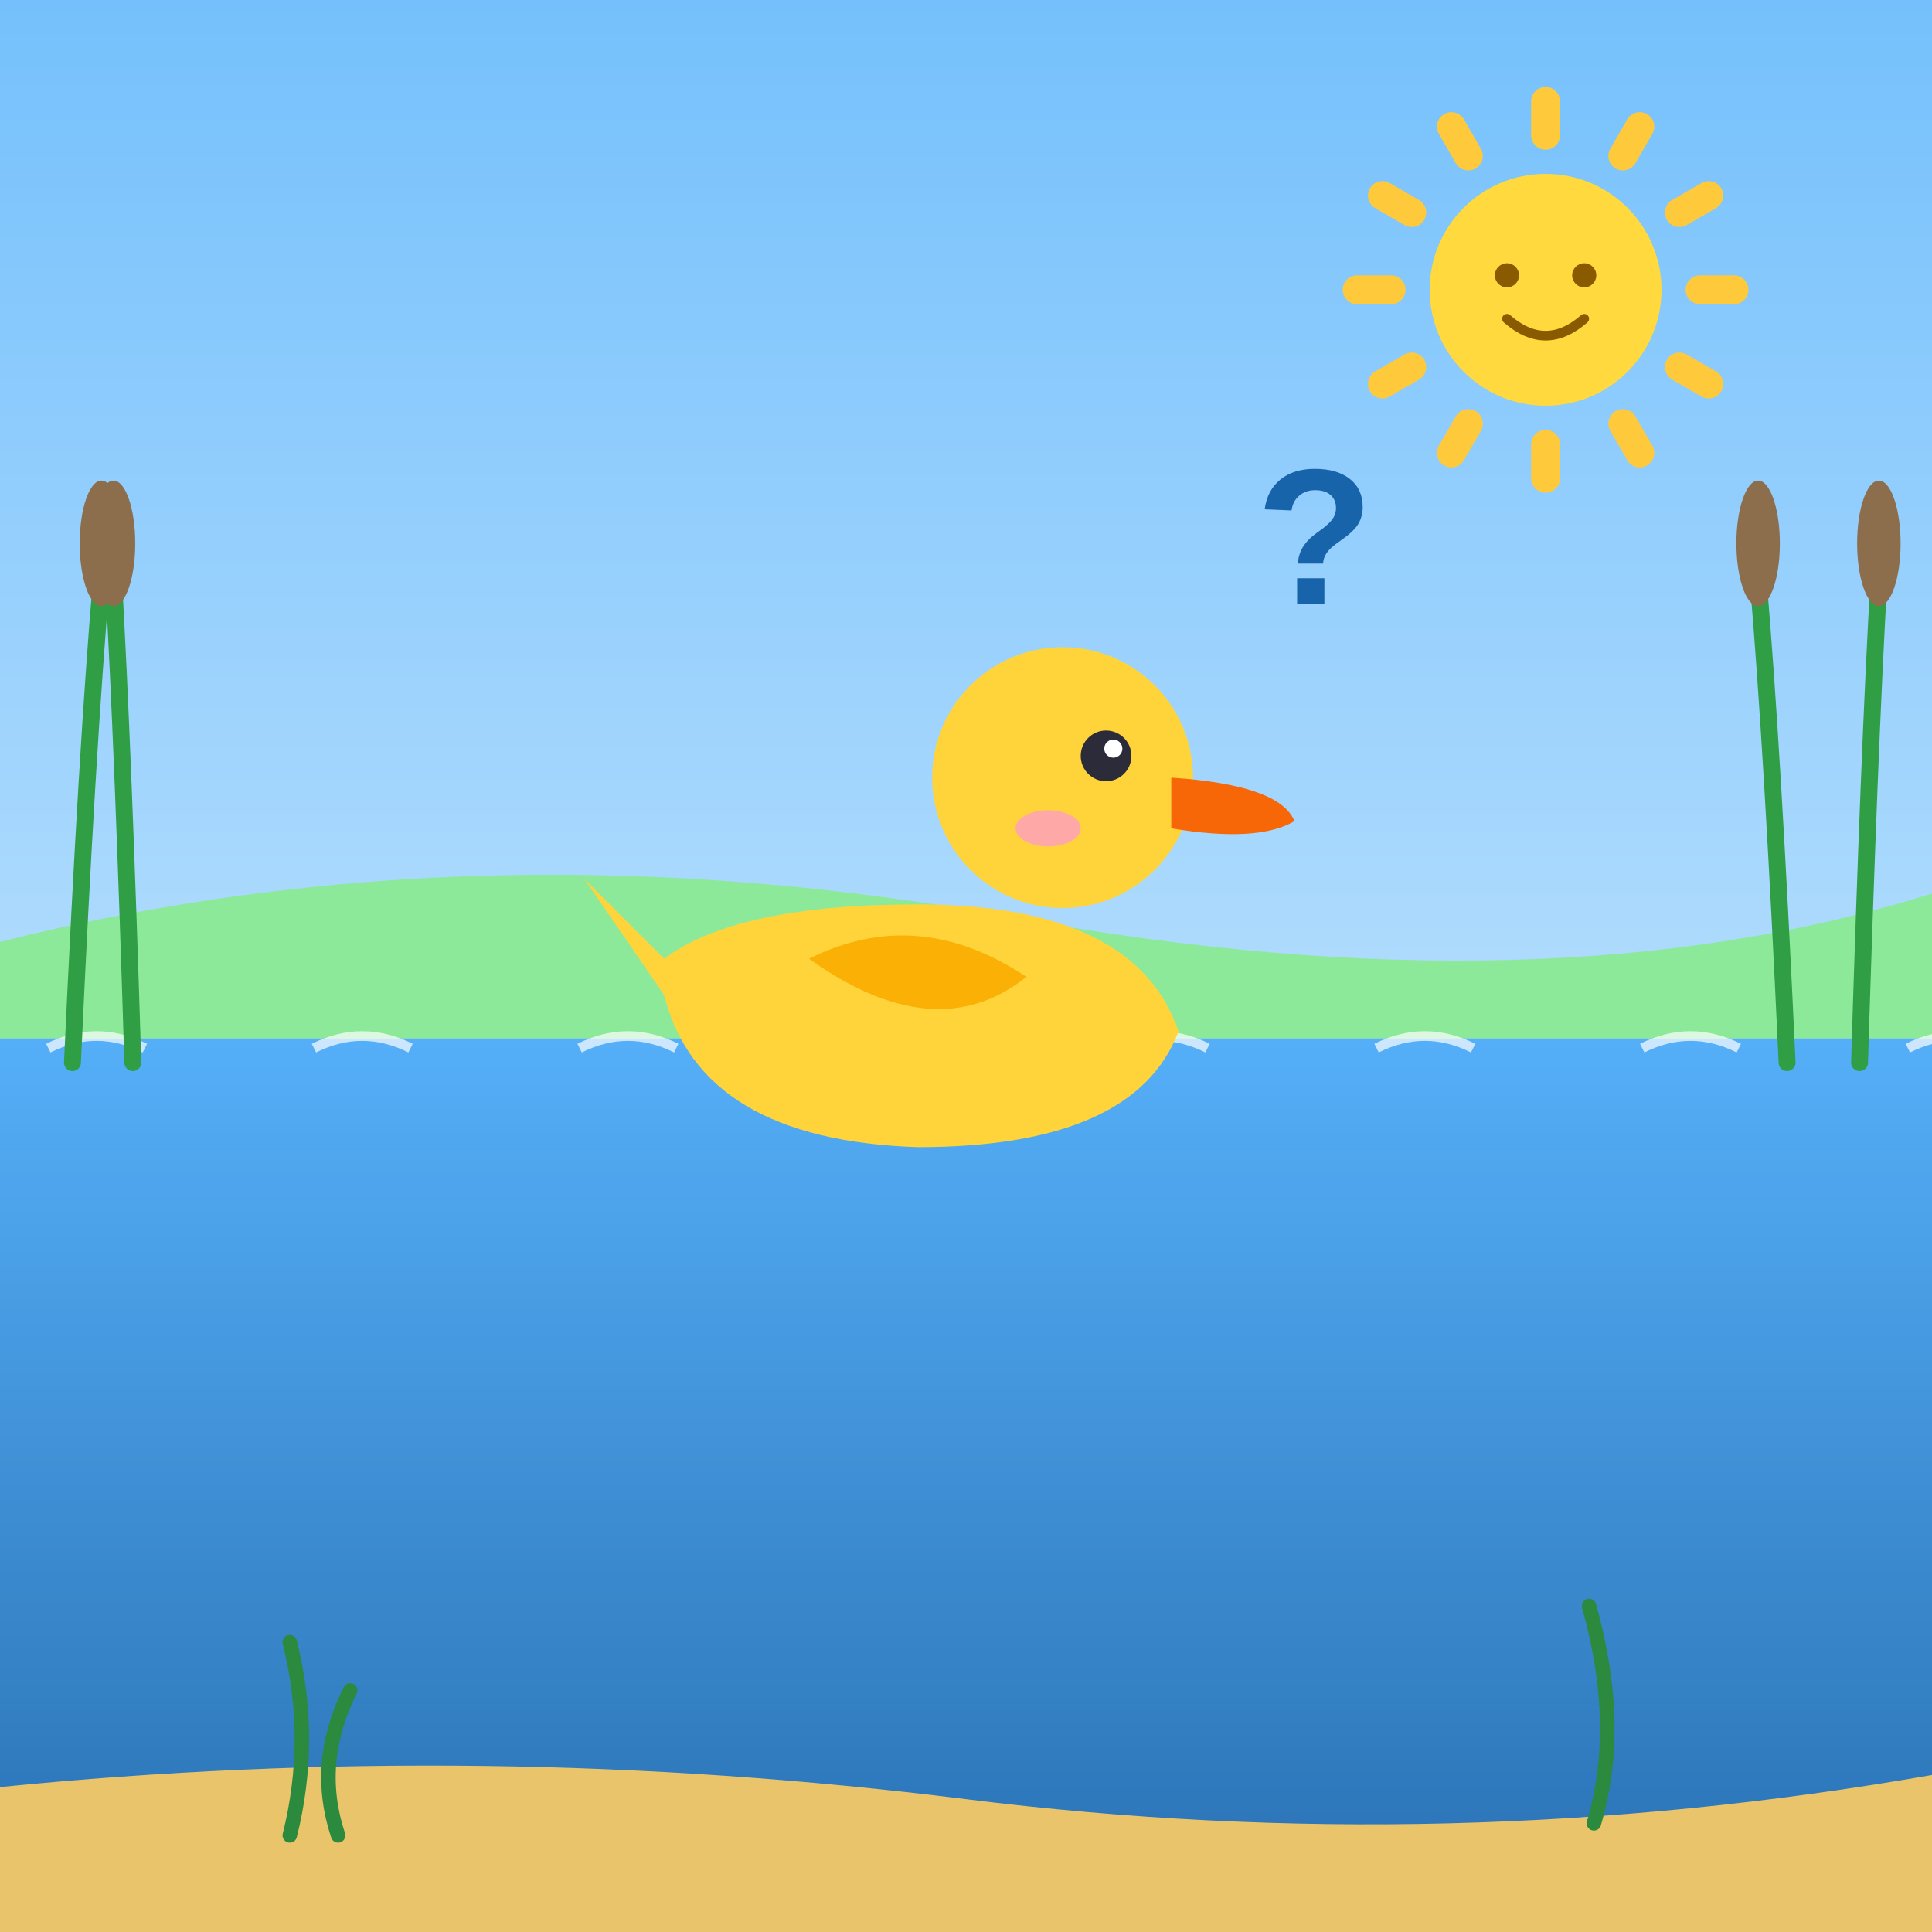
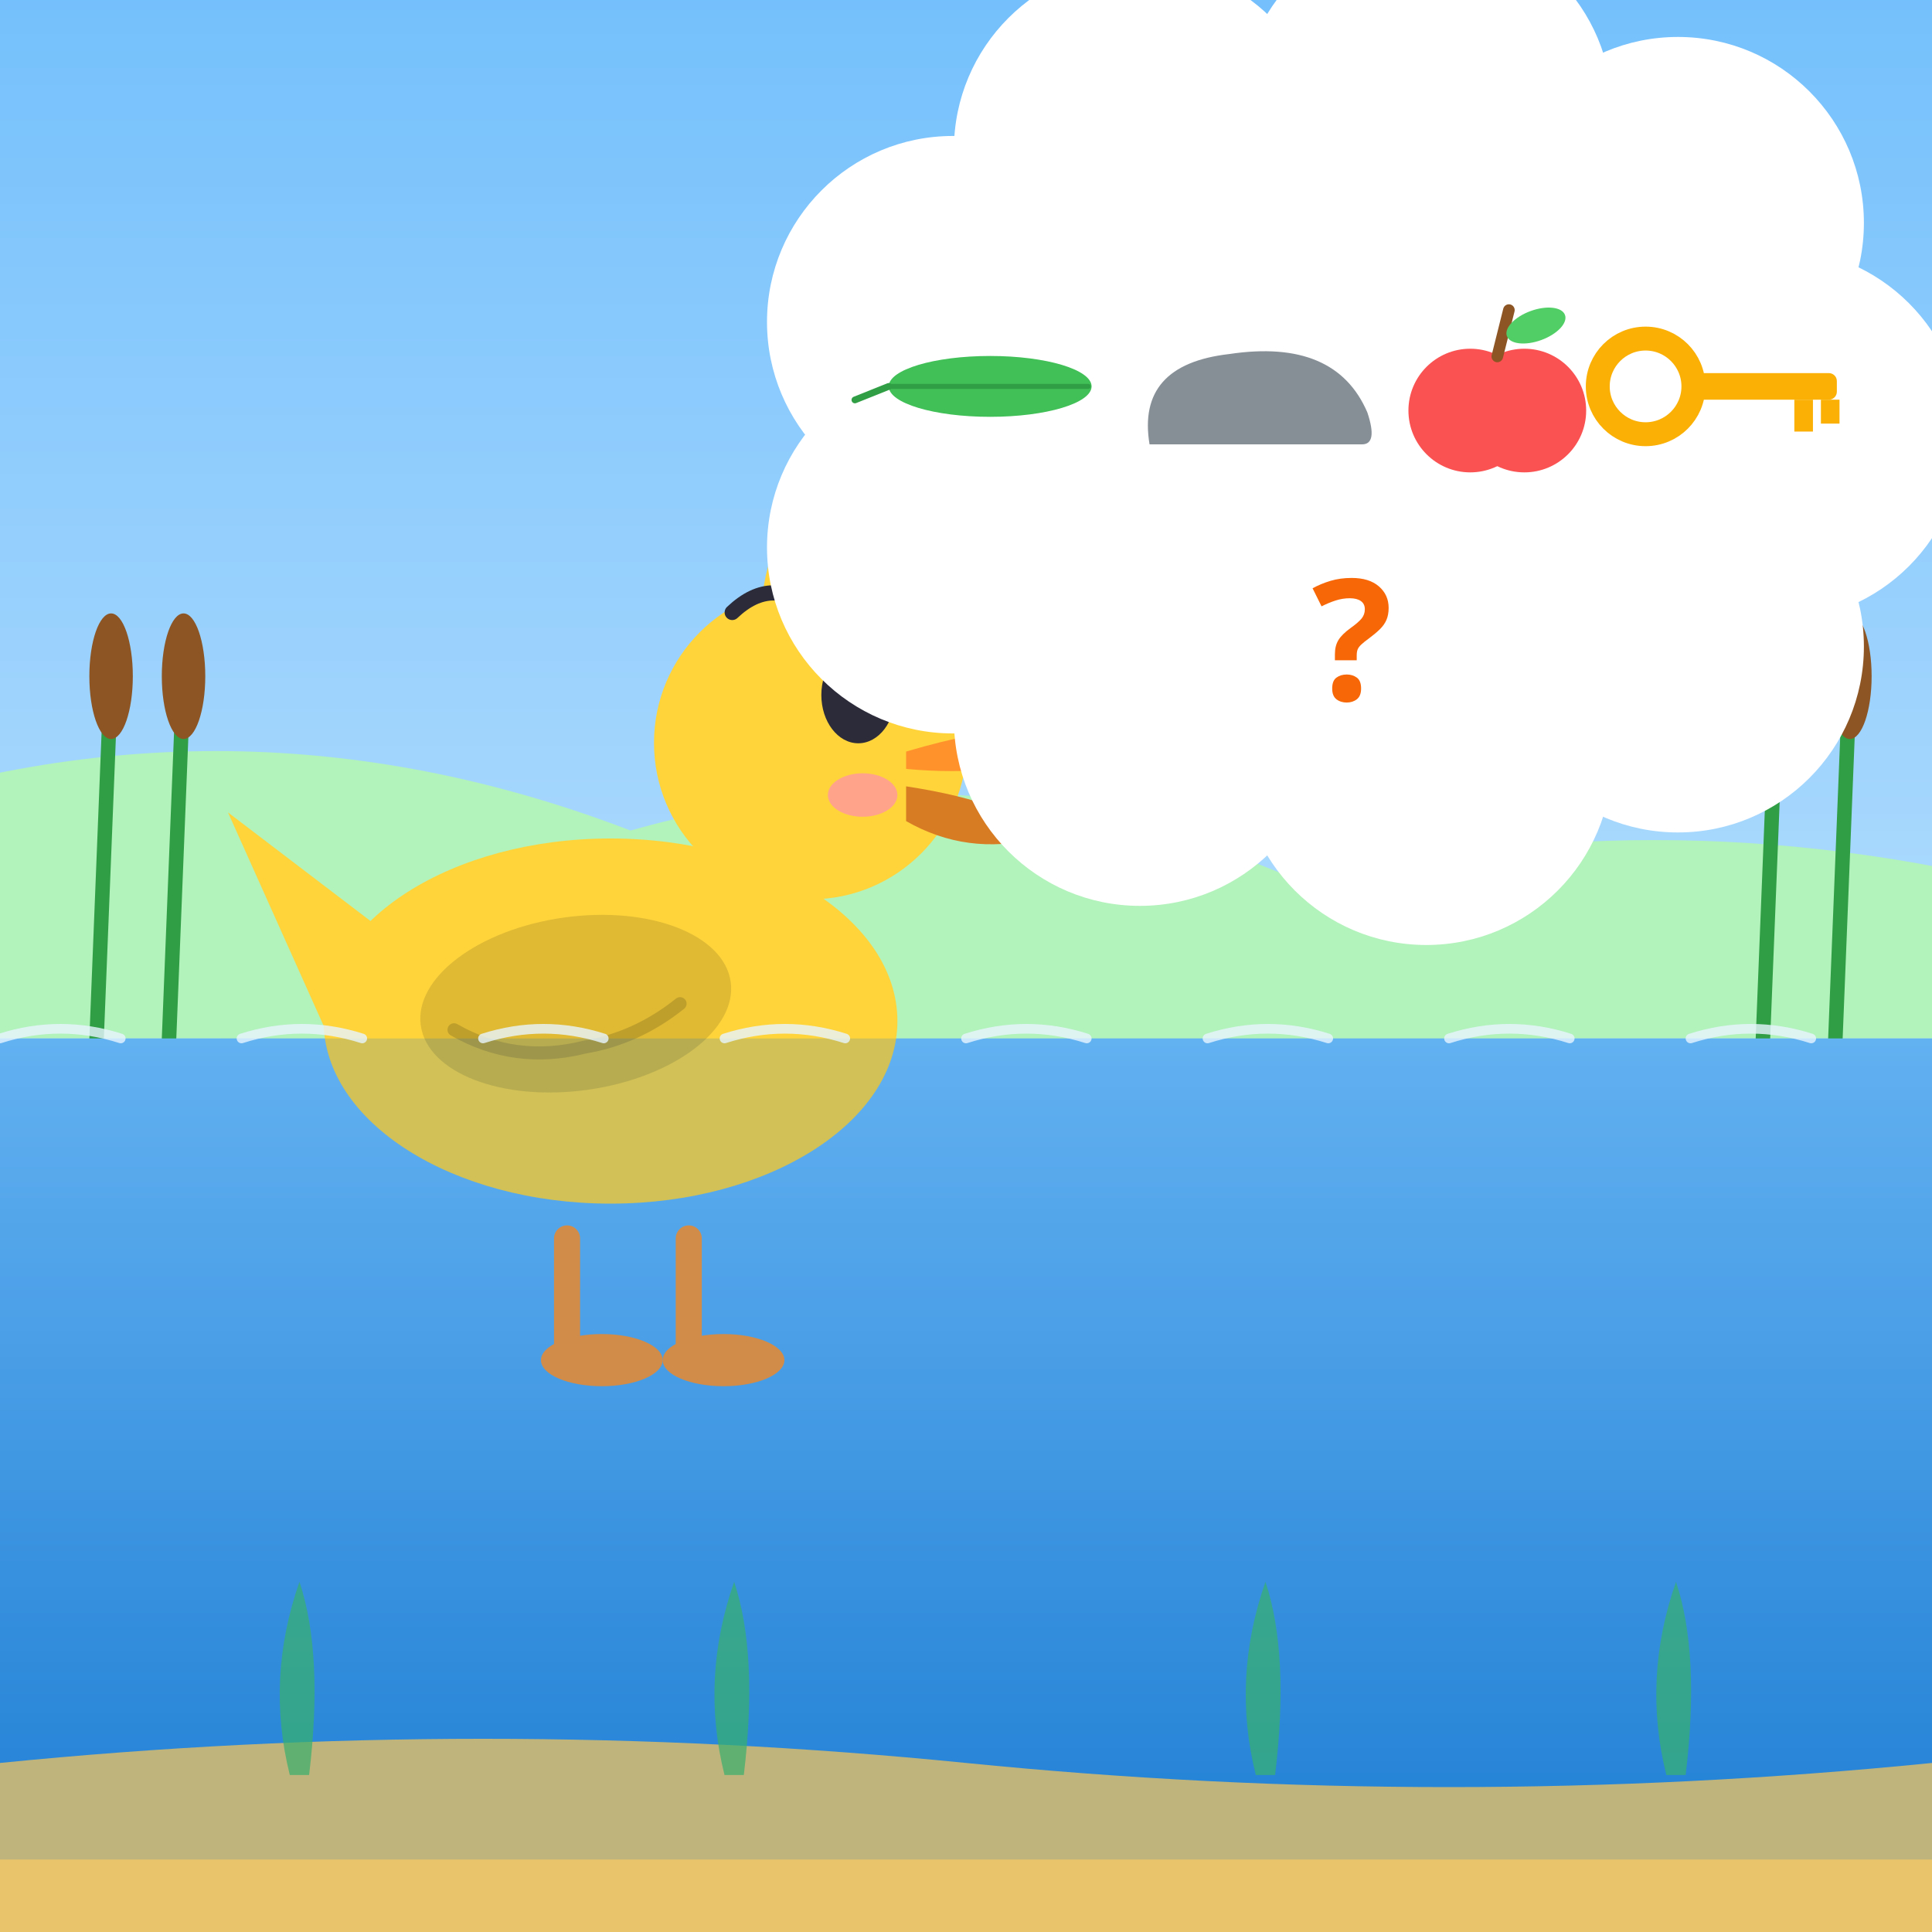
<svg xmlns="http://www.w3.org/2000/svg" viewBox="0 0 800 800" width="800" height="800">
  <defs>
-     <linearGradient id="ciel" x1="0" y1="0" x2="0" y2="1">
+     <linearGradient id="d4" x1="0" y1="0" x2="0" y2="1">
      <stop offset="0" stop-color="#74c0fc" />
      <stop offset="1" stop-color="#e7f5ff" />
    </linearGradient>
-     <linearGradient id="eau" x1="0" y1="0" x2="0" y2="1">
-       <stop offset="0" stop-color="#4dabf7" />
-       <stop offset="1" stop-color="#1864ab" />
+     <linearGradient id="d5" x1="0" y1="0" x2="0" y2="1">
+       <stop offset="0" stop-color="#74c0fc" />
+       <stop offset="1" stop-color="#1c7ed6" />
    </linearGradient>
  </defs>
-   <rect width="800" height="800" fill="url(#ciel)" />
-   <path d="M 0 390 Q 200 340 420 380 T 800 370 L 800 430 L 0 430 Z" fill="#8ce99a" />
-   <rect y="430" width="800" height="370" fill="url(#eau)" opacity="0.92" />
-   <path d="M 0 740 Q 200 720 400 745 T 800 735 L 800 800 L 0 800 Z" fill="#e9c46a" />
-   <path d="M 20 434 q 20 -10 40 0" stroke="#fff" stroke-width="4" fill="none" opacity="0.7" />
-   <path d="M 130 434 q 20 -10 40 0" stroke="#fff" stroke-width="4" fill="none" opacity="0.7" />
-   <path d="M 240 434 q 20 -10 40 0" stroke="#fff" stroke-width="4" fill="none" opacity="0.7" />
-   <path d="M 350 434 q 20 -10 40 0" stroke="#fff" stroke-width="4" fill="none" opacity="0.7" />
-   <path d="M 460 434 q 20 -10 40 0" stroke="#fff" stroke-width="4" fill="none" opacity="0.7" />
-   <path d="M 570 434 q 20 -10 40 0" stroke="#fff" stroke-width="4" fill="none" opacity="0.7" />
-   <path d="M 680 434 q 20 -10 40 0" stroke="#fff" stroke-width="4" fill="none" opacity="0.7" />
-   <path d="M 790 434 q 20 -10 40 0" stroke="#fff" stroke-width="4" fill="none" opacity="0.7" />
-   <path d="M 30 440 Q 36 310 42 240" stroke="#2f9e44" stroke-width="7" fill="none" stroke-linecap="round" />
-   <ellipse cx="42" cy="225" rx="9" ry="26" fill="#8d6e4c" />
-   <path d="M 55 440 Q 51 310 47 240" stroke="#2f9e44" stroke-width="7" fill="none" stroke-linecap="round" />
-   <ellipse cx="47" cy="225" rx="9" ry="26" fill="#8d6e4c" />
-   <path d="M 740 440 Q 734 310 728 240" stroke="#2f9e44" stroke-width="7" fill="none" stroke-linecap="round" />
-   <ellipse cx="728" cy="225" rx="9" ry="26" fill="#8d6e4c" />
-   <path d="M 770 440 Q 774 310 778 240" stroke="#2f9e44" stroke-width="7" fill="none" stroke-linecap="round" />
-   <ellipse cx="778" cy="225" rx="9" ry="26" fill="#8d6e4c" />
-   <path d="M 120 760 q 10 -40 0 -80 M 140 760 q -10 -30 5 -60 M 660 755 q 12 -40 -2 -90" stroke="#2b8a3e" stroke-width="6" fill="none" stroke-linecap="round" />
+   <rect x="0" y="0" width="800" height="800" fill="url(#d4)" />
+   <path d="M -236.9 430 Q 89.5 192 415.8 430 Z" fill="#b2f2bb" />
+   <path d="M 91.2 430 Q 370.6 226.6 650 430 Z" fill="#b2f2bb" />
+   <path d="M 366.4 430 Q 684.9 265.7 1003.4 430 Z" fill="#b2f2bb" />
+   <line x1="40" y1="430" x2="46" y2="280" stroke="#2f9e44" stroke-width="6" stroke-linecap="round" />
+   <ellipse cx="46" cy="280" rx="9" ry="26" fill="#8d5524" />
+   <line x1="70" y1="430" x2="76" y2="280" stroke="#2f9e44" stroke-width="6" stroke-linecap="round" />
+   <ellipse cx="76" cy="280" rx="9" ry="26" fill="#8d5524" />
+   <line x1="730" y1="430" x2="736" y2="280" stroke="#2f9e44" stroke-width="6" stroke-linecap="round" />
+   <ellipse cx="736" cy="280" rx="9" ry="26" fill="#8d5524" />
+   <line x1="760" y1="430" x2="766" y2="280" stroke="#2f9e44" stroke-width="6" stroke-linecap="round" />
+   <ellipse cx="766" cy="280" rx="9" ry="26" fill="#8d5524" />
+   <rect x="0" y="430" width="800" height="370" fill="url(#d5)" />
+   <path d="M 0 730 Q 200 710 400 730 T 800 730 L 800 800 L 0 800 Z" fill="#e9c46a" />
+   <path d="M 120 735 q -10 -40 4 -80 q 10 30 4 80" fill="#40c057" opacity="0.7" />
+   <path d="M 300 735 q -10 -40 4 -80 q 10 30 4 80" fill="#40c057" opacity="0.7" />
+   <path d="M 520 735 q -10 -40 4 -80 q 10 30 4 80" fill="#40c057" opacity="0.7" />
+   <path d="M 690 735 q -10 -40 4 -80 q 10 30 4 80" fill="#40c057" opacity="0.7" />
+   <g transform="translate(260 491.2) scale(1.8 1.8)">
+     <line x1="-14" y1="12" x2="-14" y2="38" stroke="#ff922b" stroke-width="6" stroke-linecap="round" />
+     <ellipse cx="-6" cy="40" rx="14" ry="6" fill="#ff922b" />
+     <line x1="14" y1="12" x2="14" y2="38" stroke="#ff922b" stroke-width="6" stroke-linecap="round" />
+     <ellipse cx="22" cy="40" rx="14" ry="6" fill="#ff922b" />
+     <g transform="translate(0 -20)">
+       <polygon points="-50,-34 -92,-66 -66,-8" fill="#ffd43b" />
+       <ellipse cx="-4" cy="-18" rx="66" ry="42" fill="#ffd43b" />
+     </g>
+     <ellipse cx="-12" cy="-42" rx="36" ry="20" fill="#e0ba33" transform="rotate(-8 -12 -42)" />
+     <path d="M -40 -36 q 14 8 30 4 q 12 -2 22 -10" fill="none" stroke="#bf9f2c" stroke-width="3" stroke-linecap="round" stroke-linejoin="round" />
+     <circle cx="42" cy="-102" r="36" fill="#ffd43b" />
+     <path d="M 34 -136 q 2 -16 12 -14 q -6 4 0 10 q 4 -12 14 -8" fill="none" stroke="#ffd43b" stroke-width="6" stroke-linecap="round" stroke-linejoin="round" />
+     <path d="M 64 -100 Q 98 -110 102 -100 Q 86 -94 64 -96 Z" fill="#ff922b" />
+     <path d="M 64 -92 Q 90 -88 94 -80 Q 78 -76 64 -84 Z" fill="#d87c24" />
+     <ellipse cx="54" cy="-90" rx="8" ry="5" fill="#ff8fab" opacity="0.7" />
+     <ellipse cx="53" cy="-113" rx="8.5" ry="11.1" fill="#2b2b3a" />
+     <circle cx="55" cy="-116" r="2.9" fill="#fff" />
+     <g transform="translate(42 -102)">
+       <path d="M -18 -30 Q -8.5 -39 1 -30" fill="none" stroke="#2b2b3a" stroke-width="3.5" stroke-linecap="round" stroke-linejoin="round" />
+       <path d="M 18 -30 Q 8.5 -39 -1 -30" fill="none" stroke="#2b2b3a" stroke-width="3.5" stroke-linecap="round" stroke-linejoin="round" />
+     </g>
+   </g>
  <g>
-     <rect x="634" y="36" width="12" height="26" rx="6" fill="#ffc93c" transform="rotate(0 640 120)" />
-     <rect x="634" y="36" width="12" height="26" rx="6" fill="#ffc93c" transform="rotate(30 640 120)" />
-     <rect x="634" y="36" width="12" height="26" rx="6" fill="#ffc93c" transform="rotate(60 640 120)" />
-     <rect x="634" y="36" width="12" height="26" rx="6" fill="#ffc93c" transform="rotate(90 640 120)" />
-     <rect x="634" y="36" width="12" height="26" rx="6" fill="#ffc93c" transform="rotate(120 640 120)" />
-     <rect x="634" y="36" width="12" height="26" rx="6" fill="#ffc93c" transform="rotate(150 640 120)" />
-     <rect x="634" y="36" width="12" height="26" rx="6" fill="#ffc93c" transform="rotate(180 640 120)" />
-     <rect x="634" y="36" width="12" height="26" rx="6" fill="#ffc93c" transform="rotate(210 640 120)" />
-     <rect x="634" y="36" width="12" height="26" rx="6" fill="#ffc93c" transform="rotate(240 640 120)" />
-     <rect x="634" y="36" width="12" height="26" rx="6" fill="#ffc93c" transform="rotate(270 640 120)" />
-     <rect x="634" y="36" width="12" height="26" rx="6" fill="#ffc93c" transform="rotate(300 640 120)" />
-     <rect x="634" y="36" width="12" height="26" rx="6" fill="#ffc93c" transform="rotate(330 640 120)" />
-     <circle cx="640" cy="120" r="48" fill="#ffd93d" />
-     <circle cx="624" cy="114" r="5" fill="#8a5a00" />
-     <circle cx="656" cy="114" r="5" fill="#8a5a00" />
-     <path d="M 624 132 Q 640 146 656 132" stroke="#8a5a00" stroke-width="4" fill="none" stroke-linecap="round" />
+     <circle cx="736" cy="180" r="77" fill="#ffffff" />
+     <circle cx="694.8" cy="267.7" r="77" fill="#ffffff" />
+     <circle cx="590.6" cy="314.3" r="77" fill="#ffffff" />
+     <circle cx="472" cy="298.1" r="77" fill="#ffffff" />
+     <circle cx="394.6" cy="226.7" r="77" fill="#ffffff" />
+     <circle cx="394.6" cy="133.3" r="77" fill="#ffffff" />
+     <circle cx="472" cy="61.9" r="77" fill="#ffffff" />
+     <circle cx="590.6" cy="45.7" r="77" fill="#ffffff" />
+     <circle cx="694.8" cy="92.3" r="77" fill="#ffffff" />
+     <ellipse cx="560" cy="180" rx="209" ry="165" fill="#ffffff" />
+     <g transform="translate(410 160)">
+       <g>
+         <g transform="scale(0.7 0.7)">
+           <ellipse cx="0" cy="0" rx="60" ry="18" fill="#40c057" />
+           <line x1="-60" y1="0" x2="58" y2="0" stroke="#2f9e44" stroke-width="3" stroke-linecap="round" />
+           <line x1="-60" y1="0" x2="-80" y2="8" stroke="#2f9e44" stroke-width="4" stroke-linecap="round" />
+         </g>
+         <g transform="translate(110 24) scale(1.1 1.1)">
+           <path d="M -40 0 Q -45 -30 -10 -34 Q 30 -40 42 -12 Q 46 0 40 0 Z" fill="#868e96" />
+         </g>
+         <g transform="translate(210 10) scale(1.6 1.6)">
+           <circle cx="-7" cy="0" r="16" fill="#fa5252" />
+           <circle cx="7" cy="0" r="16" fill="#fa5252" />
+           <line x1="0" y1="-14" x2="3" y2="-26" stroke="#8d5524" stroke-width="3" stroke-linecap="round" />
+           <ellipse cx="10" cy="-22" rx="8" ry="4" fill="#51cf66" transform="rotate(-20 10 -22)" />
+         </g>
+         <g transform="translate(300 0) scale(1.1 1.1)">
+           <circle cx="-26" cy="0" r="18" fill="none" stroke="#fab005" stroke-width="9" />
+           <rect x="-10" y="-5" width="56" height="10" rx="3" fill="#fab005" />
+           <rect x="30" y="5" width="7" height="12" fill="#fab005" />
+           <rect x="40" y="5" width="7" height="9" fill="#fab005" />
+         </g>
+       </g>
+     </g>
  </g>
-   <g transform="translate(380 442) scale(1.5)">
-     <path d="M -70 -20 Q -60 20 0 22 Q 60 22 72 -10 Q 60 -45 0 -45 Q -50 -45 -70 -30 L -92 -52 Z" fill="#ffd43b" />
-     <path d="M -30 -30 Q 0 -45 30 -25 Q 5 -5 -30 -30 Z" fill="#fab005" />
-     <circle cx="40" cy="-80" r="36" fill="#ffd43b" />
-     <path d="M 70 -80 Q 100 -78 104 -68 Q 94 -62 70 -66 Z" fill="#f76707" />
-     <circle cx="52" cy="-86" r="7" fill="#2b2b3a" />
-     <circle cx="54" cy="-88" r="2.5" fill="#fff" />
-     <ellipse cx="36" cy="-66" rx="9" ry="5" fill="#ffa8a8" />
-   </g>
-   <text x="520" y="250" font-family="Arial, sans-serif" font-weight="bold" font-size="80" fill="#1864ab">?</text>
+   <text x="560" y="290" font-family="Fredoka, Andika, sans-serif" font-weight="700" font-size="70" text-anchor="middle" fill="#f76707">?</text>
+   <rect x="0" y="430" width="800" height="340" fill="#1971c2" opacity="0.2" />
+   <path d="M 0 430 q 25 -8 50 0 M 100 430 q 25 -8 50 0 M 200 430 q 25 -8 50 0 M 300 430 q 25 -8 50 0 M 400 430 q 25 -8 50 0 M 500 430 q 25 -8 50 0 M 600 430 q 25 -8 50 0 M 700 430 q 25 -8 50 0" fill="none" stroke="#e7f5ff" stroke-width="4" stroke-linecap="round" stroke-linejoin="round" opacity="0.8" />
</svg>
